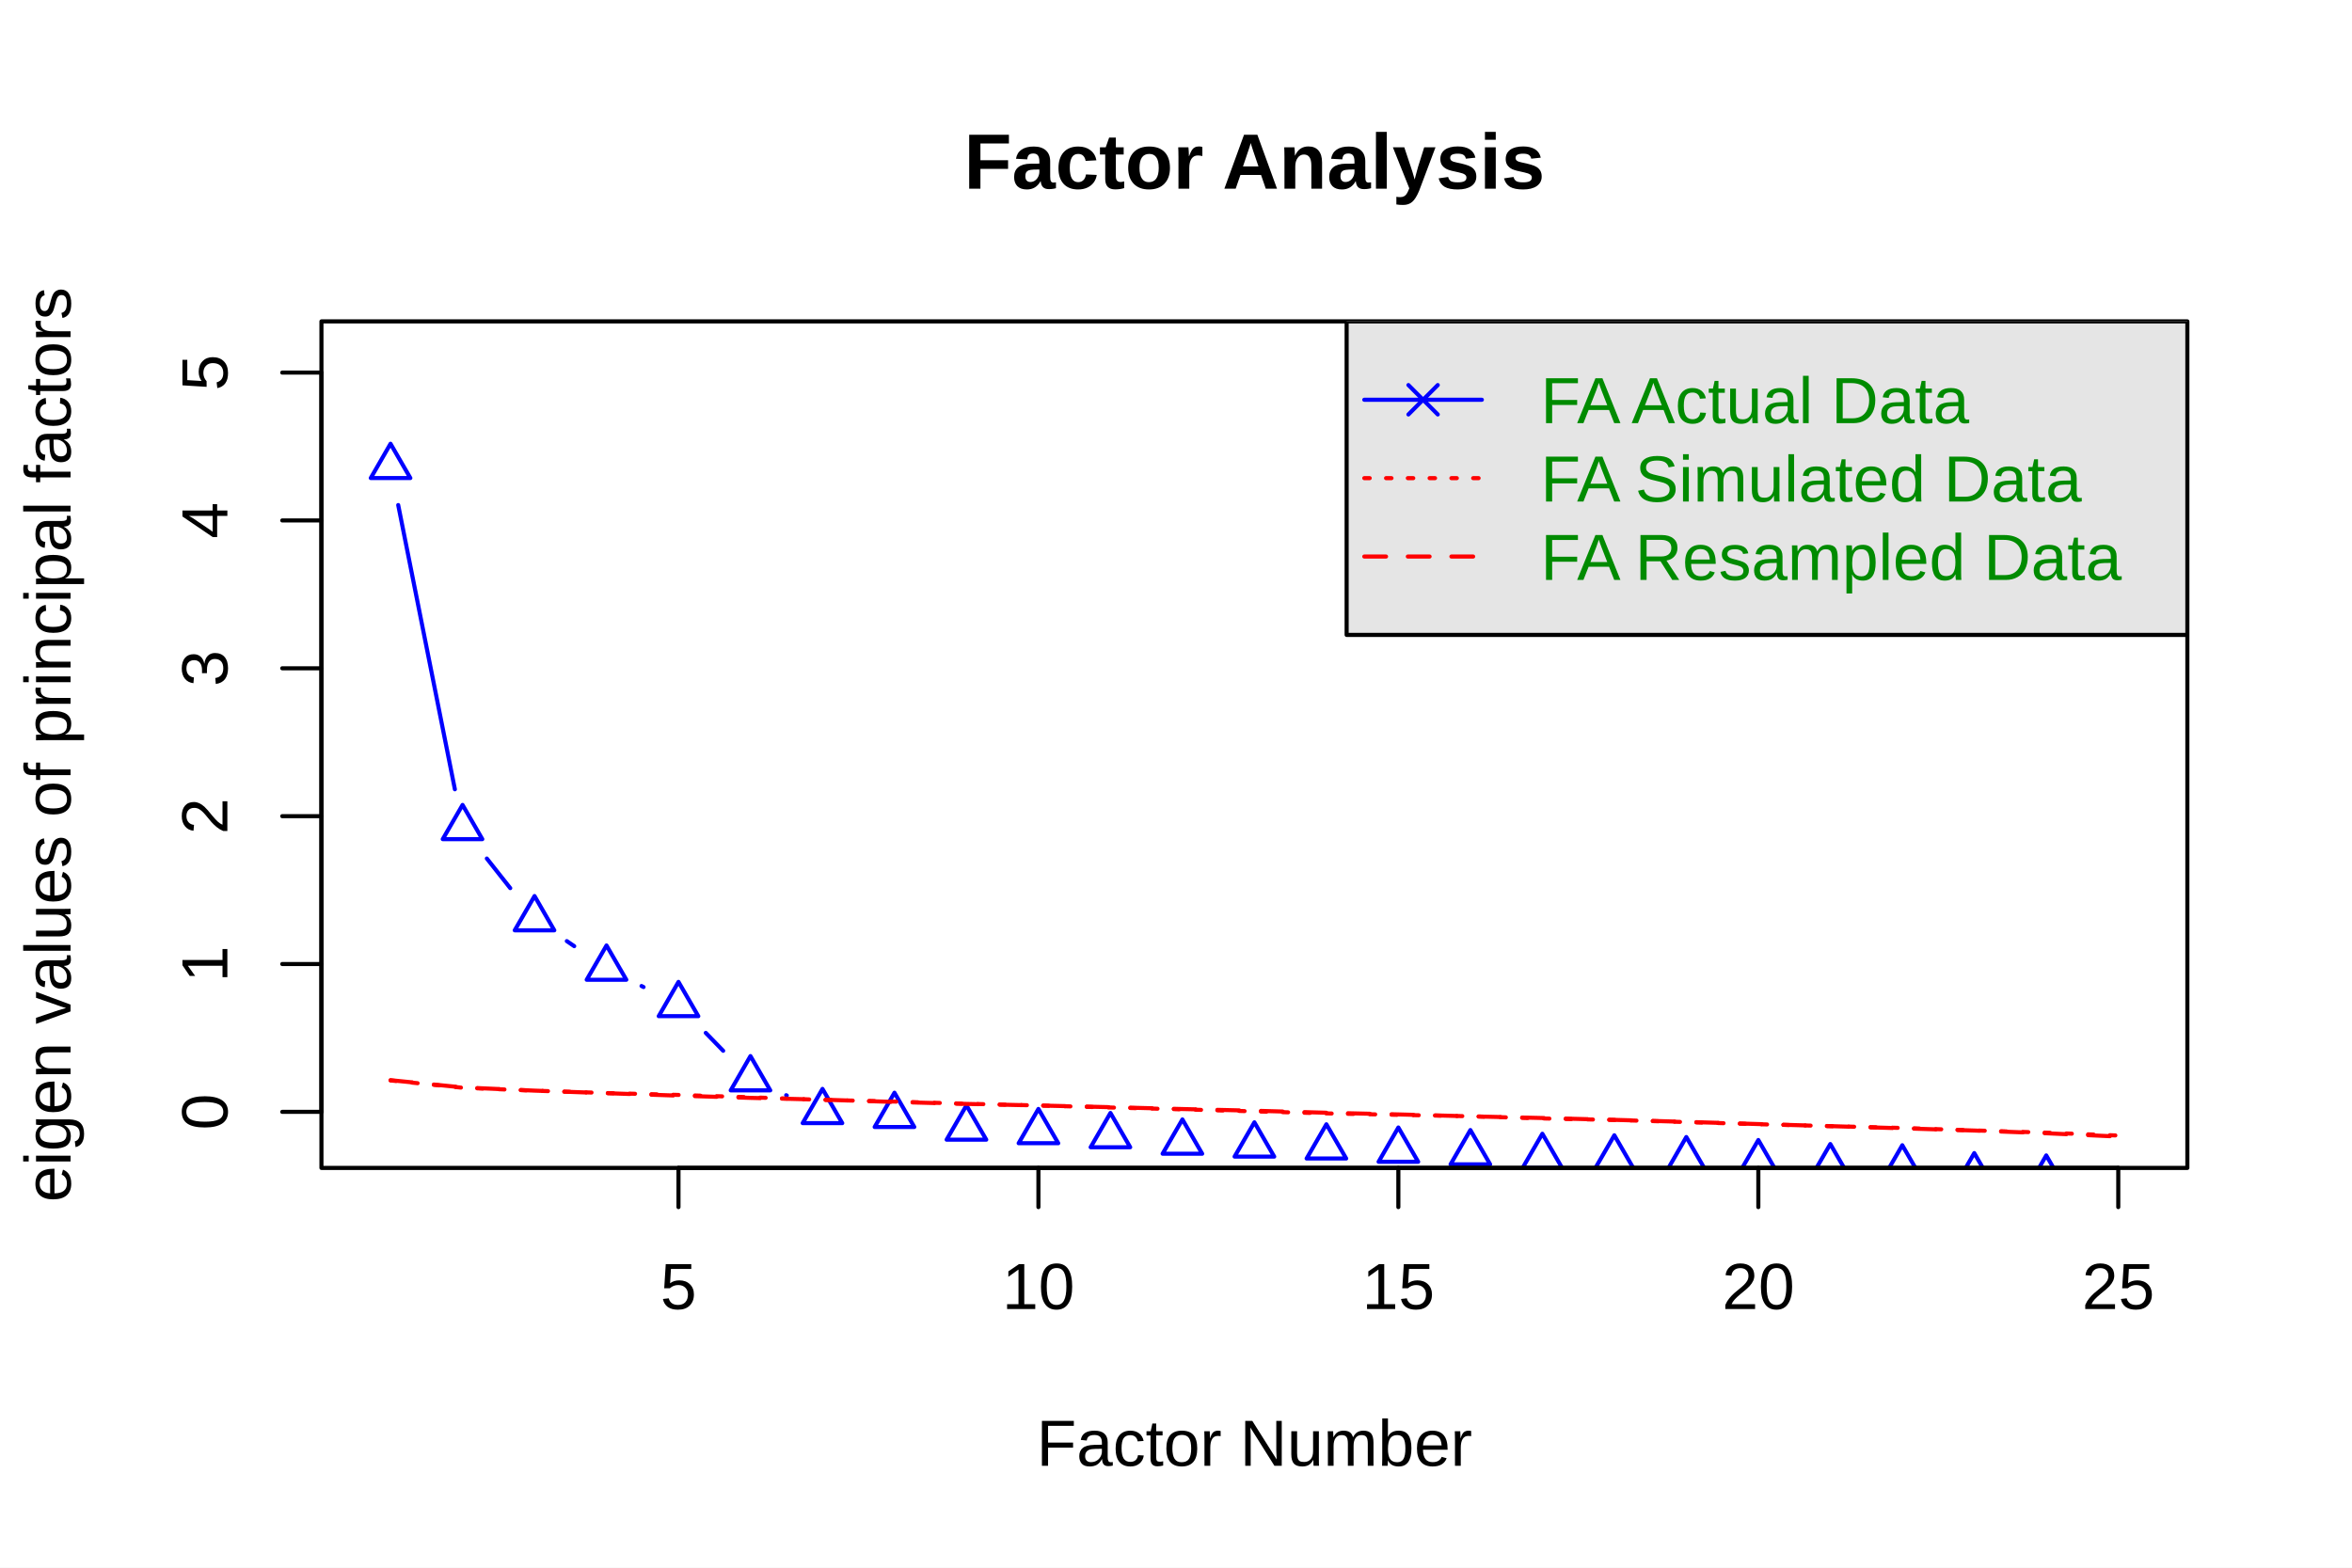
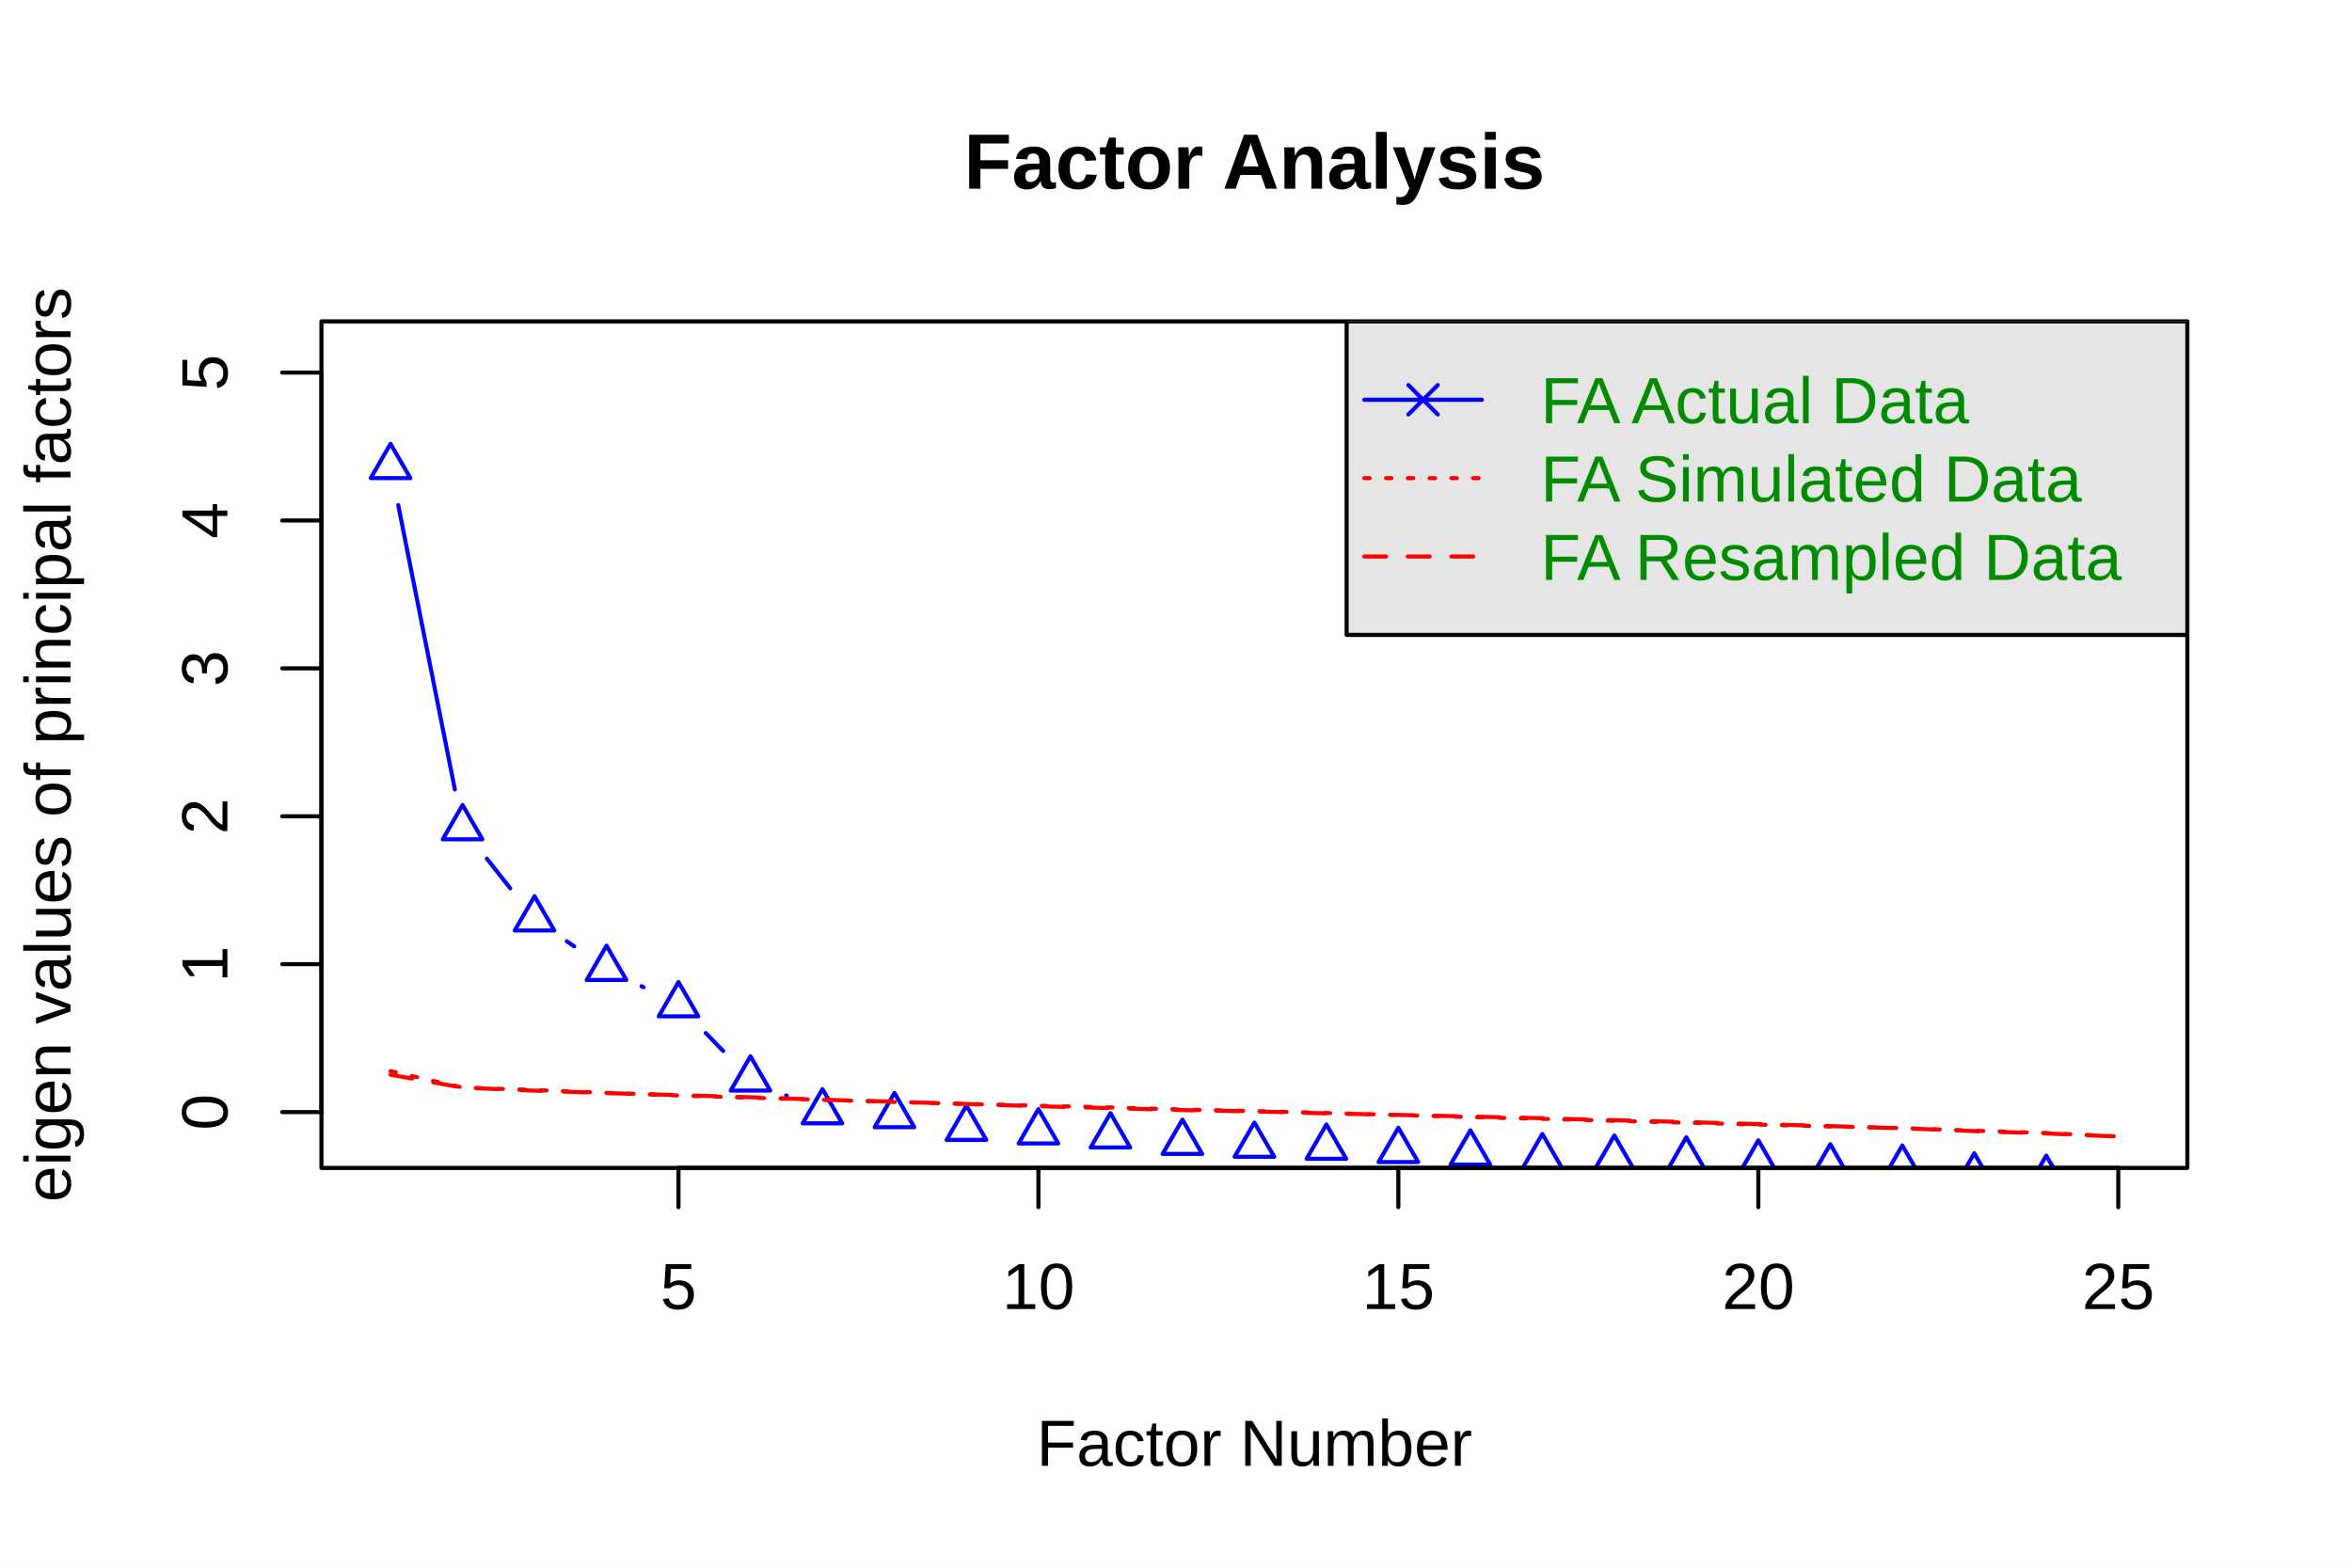
<svg xmlns="http://www.w3.org/2000/svg" width="432.00pt" height="288.00pt" viewBox="0 0 432.00 288.00">
  <g class="svglite">
    <defs>
      <style type="text/css">
    .svglite line, .svglite polyline, .svglite polygon, .svglite path, .svglite rect, .svglite circle {
      fill: none;
      stroke: #000000;
      stroke-linecap: round;
      stroke-linejoin: round;
      stroke-miterlimit: 10.00;
    }
    .svglite text {
      white-space: pre;
    }
    .svglite g.glyphgroup path {
      fill: inherit;
      stroke: none;
    }
  </style>
    </defs>
    <rect width="100%" height="100%" style="stroke: none; fill: #FFFFFF;" />
    <defs>
      <clipPath id="cpMC4wMHw0MzIuMDB8MC4wMHwyODguMDA=">
        <rect x="0.00" y="0.00" width="432.00" height="288.00" />
      </clipPath>
    </defs>
    <g clip-path="url(#cpMC4wMHw0MzIuMDB8MC4wMHwyODguMDA=)">
</g>
    <defs>
      <clipPath id="cpNTkuMDR8NDAxLjc2fDU5LjA0fDIxNC41Ng==">
        <rect x="59.04" y="59.04" width="342.72" height="155.52" />
      </clipPath>
    </defs>
    <g clip-path="url(#cpNTkuMDR8NDAxLjc2fDU5LjA0fDIxNC41Ng==)">
-       <line x1="73.14" y1="92.78" x2="83.55" y2="145.00" style="stroke-width: 0.75; stroke: #0000FF;" />
-       <line x1="89.42" y1="157.72" x2="93.72" y2="163.16" style="stroke-width: 0.75; stroke: #0000FF;" />
-       <line x1="104.11" y1="172.89" x2="105.47" y2="173.82" style="stroke-width: 0.75; stroke: #0000FF;" />
-       <line x1="117.83" y1="181.14" x2="118.20" y2="181.33" style="stroke-width: 0.75; stroke: #0000FF;" />
-       <line x1="129.63" y1="189.75" x2="132.83" y2="193.04" style="stroke-width: 0.75; stroke: #0000FF;" />
-       <line x1="144.40" y1="201.20" x2="144.51" y2="201.25" style="stroke-width: 0.75; stroke: #0000FF;" />
-       <polygon points="71.73,81.52 75.37,87.82 68.10,87.82 " style="stroke-width: 0.75; stroke: #0000FF;" />
-       <polygon points="84.96,147.87 88.59,154.16 81.32,154.16 " style="stroke-width: 0.75; stroke: #0000FF;" />
-       <polygon points="98.18,164.61 101.81,170.91 94.54,170.91 " style="stroke-width: 0.75; stroke: #0000FF;" />
-       <polygon points="111.40,173.69 115.04,179.99 107.76,179.99 " style="stroke-width: 0.75; stroke: #0000FF;" />
-       <polygon points="124.62,180.38 128.26,186.68 120.99,186.68 " style="stroke-width: 0.75; stroke: #0000FF;" />
-       <polygon points="137.84,194.01 141.48,200.31 134.21,200.31 " style="stroke-width: 0.75; stroke: #0000FF;" />
-       <polygon points="151.07,200.04 154.70,206.33 147.43,206.33 " style="stroke-width: 0.75; stroke: #0000FF;" />
-       <polygon points="164.29,200.74 167.93,207.04 160.65,207.04 " style="stroke-width: 0.75; stroke: #0000FF;" />
-       <polygon points="177.51,203.07 181.15,209.37 173.87,209.37 " style="stroke-width: 0.75; stroke: #0000FF;" />
-       <polygon points="190.73,203.72 194.37,210.02 187.10,210.02 " style="stroke-width: 0.75; stroke: #0000FF;" />
-       <polygon points="203.96,204.46 207.59,210.76 200.32,210.76 " style="stroke-width: 0.75; stroke: #0000FF;" />
-       <polygon points="217.18,205.65 220.81,211.95 213.54,211.95 " style="stroke-width: 0.75; stroke: #0000FF;" />
-       <polygon points="230.40,206.18 234.04,212.48 226.76,212.48 " style="stroke-width: 0.75; stroke: #0000FF;" />
-       <polygon points="243.62,206.54 247.26,212.83 239.99,212.83 " style="stroke-width: 0.75; stroke: #0000FF;" />
-       <polygon points="256.84,207.13 260.48,213.43 253.21,213.43 " style="stroke-width: 0.75; stroke: #0000FF;" />
-       <polygon points="270.07,207.60 273.70,213.90 266.43,213.90 " style="stroke-width: 0.75; stroke: #0000FF;" />
-       <polygon points="283.29,208.28 286.93,214.58 279.65,214.58 " style="stroke-width: 0.75; stroke: #0000FF;" />
-       <polygon points="296.51,208.56 300.15,214.85 292.87,214.85 " style="stroke-width: 0.75; stroke: #0000FF;" />
-       <polygon points="309.73,208.88 313.37,215.18 306.10,215.18 " style="stroke-width: 0.75; stroke: #0000FF;" />
-       <polygon points="322.96,209.43 326.59,215.73 319.32,215.73 " style="stroke-width: 0.75; stroke: #0000FF;" />
-       <polygon points="336.18,210.17 339.81,216.46 332.54,216.46 " style="stroke-width: 0.75; stroke: #0000FF;" />
-       <polygon points="349.40,210.39 353.04,216.68 345.76,216.68 " style="stroke-width: 0.75; stroke: #0000FF;" />
-       <polygon points="362.62,211.83 366.26,218.13 358.99,218.13 " style="stroke-width: 0.75; stroke: #0000FF;" />
-       <polygon points="375.84,212.26 379.48,218.56 372.21,218.56 " style="stroke-width: 0.75; stroke: #0000FF;" />
-       <polygon points="389.07,215.99 392.70,222.28 385.43,222.28 " style="stroke-width: 0.75; stroke: #0000FF;" />
+       <line x1="73.14" y1="92.79" x2="83.55" y2="145.03" style="stroke-width: 0.75; stroke: #0000FF;" />
+       <line x1="89.42" y1="157.74" x2="93.72" y2="163.19" style="stroke-width: 0.75; stroke: #0000FF;" />
+       <line x1="104.11" y1="172.92" x2="105.47" y2="173.85" style="stroke-width: 0.75; stroke: #0000FF;" />
+       <line x1="117.83" y1="181.17" x2="118.20" y2="181.36" style="stroke-width: 0.75; stroke: #0000FF;" />
+       <line x1="129.63" y1="189.78" x2="132.83" y2="193.08" style="stroke-width: 0.75; stroke: #0000FF;" />
+       <line x1="144.40" y1="201.24" x2="144.51" y2="201.29" style="stroke-width: 0.75; stroke: #0000FF;" />
+       <polygon points="71.73,81.53 75.37,87.83 68.10,87.83 " style="stroke-width: 0.75; stroke: #0000FF;" />
+       <polygon points="84.96,147.89 88.59,154.19 81.32,154.19 " style="stroke-width: 0.75; stroke: #0000FF;" />
+       <polygon points="98.18,164.64 101.81,170.94 94.54,170.94 " style="stroke-width: 0.75; stroke: #0000FF;" />
+       <polygon points="111.40,173.73 115.04,180.03 107.76,180.03 " style="stroke-width: 0.75; stroke: #0000FF;" />
+       <polygon points="124.62,180.41 128.26,186.71 120.99,186.71 " style="stroke-width: 0.75; stroke: #0000FF;" />
+       <polygon points="137.84,194.05 141.48,200.35 134.21,200.35 " style="stroke-width: 0.75; stroke: #0000FF;" />
+       <polygon points="151.07,200.08 154.70,206.37 147.43,206.37 " style="stroke-width: 0.75; stroke: #0000FF;" />
+       <polygon points="164.29,200.78 167.93,207.08 160.65,207.08 " style="stroke-width: 0.75; stroke: #0000FF;" />
+       <polygon points="177.51,203.11 181.15,209.41 173.87,209.41 " style="stroke-width: 0.75; stroke: #0000FF;" />
+       <polygon points="190.73,203.76 194.37,210.06 187.10,210.06 " style="stroke-width: 0.75; stroke: #0000FF;" />
+       <polygon points="203.96,204.50 207.59,210.80 200.32,210.80 " style="stroke-width: 0.75; stroke: #0000FF;" />
+       <polygon points="217.18,205.69 220.81,211.99 213.54,211.99 " style="stroke-width: 0.75; stroke: #0000FF;" />
+       <polygon points="230.40,206.23 234.04,212.52 226.76,212.52 " style="stroke-width: 0.75; stroke: #0000FF;" />
+       <polygon points="243.62,206.58 247.26,212.88 239.99,212.88 " style="stroke-width: 0.75; stroke: #0000FF;" />
+       <polygon points="256.84,207.18 260.48,213.48 253.21,213.48 " style="stroke-width: 0.75; stroke: #0000FF;" />
+       <polygon points="270.07,207.64 273.70,213.94 266.43,213.94 " style="stroke-width: 0.75; stroke: #0000FF;" />
+       <polygon points="283.29,208.32 286.93,214.62 279.65,214.62 " style="stroke-width: 0.75; stroke: #0000FF;" />
+       <polygon points="296.51,208.60 300.15,214.90 292.87,214.90 " style="stroke-width: 0.75; stroke: #0000FF;" />
+       <polygon points="309.73,208.93 313.37,215.22 306.10,215.22 " style="stroke-width: 0.75; stroke: #0000FF;" />
+       <polygon points="322.96,209.48 326.59,215.78 319.32,215.78 " style="stroke-width: 0.75; stroke: #0000FF;" />
+       <polygon points="336.18,210.21 339.81,216.51 332.54,216.51 " style="stroke-width: 0.75; stroke: #0000FF;" />
+       <polygon points="349.40,210.43 353.04,216.73 345.76,216.73 " style="stroke-width: 0.75; stroke: #0000FF;" />
+       <polygon points="362.62,211.87 366.26,218.17 358.99,218.17 " style="stroke-width: 0.75; stroke: #0000FF;" />
+       <polygon points="375.84,212.30 379.48,218.60 372.21,218.60 " style="stroke-width: 0.75; stroke: #0000FF;" />
+       <polygon points="389.07,216.03 392.70,222.33 385.43,222.33 " style="stroke-width: 0.75; stroke: #0000FF;" />
    </g>
    <g clip-path="url(#cpMC4wMHw0MzIuMDB8MC4wMHwyODguMDA=)">
      <line x1="124.62" y1="214.56" x2="389.07" y2="214.56" style="stroke-width: 0.75;" />
      <line x1="124.62" y1="214.56" x2="124.62" y2="221.76" style="stroke-width: 0.75;" />
      <line x1="190.73" y1="214.56" x2="190.73" y2="221.76" style="stroke-width: 0.75;" />
      <line x1="256.84" y1="214.56" x2="256.84" y2="221.76" style="stroke-width: 0.75;" />
      <line x1="322.96" y1="214.56" x2="322.96" y2="221.76" style="stroke-width: 0.75;" />
      <line x1="389.07" y1="214.56" x2="389.07" y2="221.76" style="stroke-width: 0.75;" />
      <text x="124.62" y="240.48" text-anchor="middle" style="font-size: 12.00px; font-family: &quot;Arial&quot;;" textLength="6.67px" lengthAdjust="spacingAndGlyphs">5</text>
      <text x="190.73" y="240.48" text-anchor="middle" style="font-size: 12.00px; font-family: &quot;Arial&quot;;" textLength="13.34px" lengthAdjust="spacingAndGlyphs">10</text>
      <text x="256.84" y="240.48" text-anchor="middle" style="font-size: 12.00px; font-family: &quot;Arial&quot;;" textLength="13.34px" lengthAdjust="spacingAndGlyphs">15</text>
      <text x="322.96" y="240.48" text-anchor="middle" style="font-size: 12.00px; font-family: &quot;Arial&quot;;" textLength="13.34px" lengthAdjust="spacingAndGlyphs">20</text>
      <text x="389.07" y="240.48" text-anchor="middle" style="font-size: 12.00px; font-family: &quot;Arial&quot;;" textLength="13.34px" lengthAdjust="spacingAndGlyphs">25</text>
-       <line x1="59.04" y1="204.26" x2="59.04" y2="68.45" style="stroke-width: 0.75;" />
-       <line x1="59.04" y1="204.26" x2="51.84" y2="204.26" style="stroke-width: 0.75;" />
-       <line x1="59.04" y1="177.10" x2="51.84" y2="177.10" style="stroke-width: 0.75;" />
-       <line x1="59.04" y1="149.94" x2="51.84" y2="149.94" style="stroke-width: 0.75;" />
-       <line x1="59.04" y1="122.77" x2="51.84" y2="122.77" style="stroke-width: 0.75;" />
-       <line x1="59.04" y1="95.61" x2="51.84" y2="95.61" style="stroke-width: 0.75;" />
+       <line x1="59.04" y1="204.30" x2="59.04" y2="68.45" style="stroke-width: 0.75;" />
+       <line x1="59.04" y1="204.30" x2="51.84" y2="204.30" style="stroke-width: 0.75;" />
+       <line x1="59.04" y1="177.13" x2="51.84" y2="177.13" style="stroke-width: 0.75;" />
+       <line x1="59.04" y1="149.96" x2="51.84" y2="149.96" style="stroke-width: 0.75;" />
+       <line x1="59.04" y1="122.79" x2="51.84" y2="122.79" style="stroke-width: 0.75;" />
+       <line x1="59.04" y1="95.62" x2="51.84" y2="95.62" style="stroke-width: 0.75;" />
      <line x1="59.04" y1="68.45" x2="51.84" y2="68.45" style="stroke-width: 0.75;" />
-       <text transform="translate(41.76,204.26) rotate(-90)" text-anchor="middle" style="font-size: 12.00px; font-family: &quot;Arial&quot;;" textLength="6.67px" lengthAdjust="spacingAndGlyphs">0</text>
-       <text transform="translate(41.76,177.10) rotate(-90)" text-anchor="middle" style="font-size: 12.00px; font-family: &quot;Arial&quot;;" textLength="6.67px" lengthAdjust="spacingAndGlyphs">1</text>
-       <text transform="translate(41.76,149.94) rotate(-90)" text-anchor="middle" style="font-size: 12.00px; font-family: &quot;Arial&quot;;" textLength="6.67px" lengthAdjust="spacingAndGlyphs">2</text>
-       <text transform="translate(41.76,122.77) rotate(-90)" text-anchor="middle" style="font-size: 12.00px; font-family: &quot;Arial&quot;;" textLength="6.67px" lengthAdjust="spacingAndGlyphs">3</text>
-       <text transform="translate(41.76,95.61) rotate(-90)" text-anchor="middle" style="font-size: 12.00px; font-family: &quot;Arial&quot;;" textLength="6.67px" lengthAdjust="spacingAndGlyphs">4</text>
+       <text transform="translate(41.76,204.30) rotate(-90)" text-anchor="middle" style="font-size: 12.00px; font-family: &quot;Arial&quot;;" textLength="6.67px" lengthAdjust="spacingAndGlyphs">0</text>
+       <text transform="translate(41.76,177.13) rotate(-90)" text-anchor="middle" style="font-size: 12.00px; font-family: &quot;Arial&quot;;" textLength="6.67px" lengthAdjust="spacingAndGlyphs">1</text>
+       <text transform="translate(41.76,149.96) rotate(-90)" text-anchor="middle" style="font-size: 12.00px; font-family: &quot;Arial&quot;;" textLength="6.67px" lengthAdjust="spacingAndGlyphs">2</text>
+       <text transform="translate(41.76,122.79) rotate(-90)" text-anchor="middle" style="font-size: 12.00px; font-family: &quot;Arial&quot;;" textLength="6.67px" lengthAdjust="spacingAndGlyphs">3</text>
+       <text transform="translate(41.76,95.62) rotate(-90)" text-anchor="middle" style="font-size: 12.00px; font-family: &quot;Arial&quot;;" textLength="6.67px" lengthAdjust="spacingAndGlyphs">4</text>
      <text transform="translate(41.76,68.45) rotate(-90)" text-anchor="middle" style="font-size: 12.00px; font-family: &quot;Arial&quot;;" textLength="6.67px" lengthAdjust="spacingAndGlyphs">5</text>
      <polygon points="59.04,214.56 401.76,214.56 401.76,59.04 59.04,59.04 " style="stroke-width: 0.75;" />
      <text x="230.40" y="34.67" text-anchor="middle" style="font-size: 14.40px; font-weight: bold; font-family: &quot;Arial&quot;;" textLength="106.64px" lengthAdjust="spacingAndGlyphs">Factor Analysis</text>
      <text x="230.40" y="269.28" text-anchor="middle" style="font-size: 12.00px; font-family: &quot;Arial&quot;;" textLength="80.02px" lengthAdjust="spacingAndGlyphs">Factor Number</text>
      <text transform="translate(12.96,136.80) rotate(-90)" text-anchor="middle" style="font-size: 12.00px; font-family: &quot;Arial&quot;;" textLength="168.06px" lengthAdjust="spacingAndGlyphs">eigen values of principal factors</text>
    </g>
    <g clip-path="url(#cpNTkuMDR8NDAxLjc2fDU5LjA0fDIxNC41Ng==)">
-       <polyline points="71.73,198.44 84.96,199.77 98.18,200.36 111.40,200.83 124.62,201.28 137.84,201.69 151.07,202.02 164.29,202.44 177.51,202.80 190.73,203.09 203.96,203.40 217.18,203.74 230.40,204.05 243.62,204.42 256.84,204.73 270.07,205.08 283.29,205.39 296.51,205.73 309.73,206.10 322.96,206.50 336.18,206.88 349.40,207.28 362.62,207.69 375.84,208.19 389.07,208.80 " style="stroke-width: 0.75; stroke: #FF0000; stroke-dasharray: 4.00,4.00;" />
-       <polyline points="71.73,198.49 84.96,199.83 98.18,200.37 111.40,200.80 124.62,201.15 137.84,201.58 151.07,202.06 164.29,202.37 177.51,202.77 190.73,203.09 203.96,203.46 217.18,203.80 230.40,204.17 243.62,204.54 256.84,204.81 270.07,205.07 283.29,205.47 296.51,205.75 309.73,206.14 322.96,206.53 336.18,206.88 349.40,207.22 362.62,207.67 375.84,208.08 389.07,208.61 " style="stroke-width: 0.75; stroke: #FF0000; stroke-dasharray: 1.00,3.00;" />
+       <polyline points="71.73,197.44 84.96,199.81 98.18,200.36 111.40,200.81 124.62,201.19 137.84,201.58 151.07,202.03 164.29,202.40 177.51,202.81 190.73,203.23 203.96,203.57 217.18,203.94 230.40,204.17 243.62,204.54 256.84,204.82 270.07,205.12 283.29,205.43 296.51,205.80 309.73,206.13 322.96,206.51 336.18,206.88 349.40,207.28 362.62,207.79 375.84,208.22 389.07,208.80 " style="stroke-width: 0.75; stroke: #FF0000; stroke-dasharray: 4.00,4.00;" />
+       <polyline points="71.73,196.78 84.96,199.80 98.18,200.24 111.40,200.77 124.62,201.25 137.84,201.66 151.07,202.04 164.29,202.44 177.51,202.81 190.73,203.13 203.96,203.44 217.18,203.84 230.40,204.13 243.62,204.47 256.84,204.83 270.07,205.22 283.29,205.54 296.51,205.91 309.73,206.24 322.96,206.60 336.18,206.94 349.40,207.25 362.62,207.72 375.84,208.15 389.07,208.79 " style="stroke-width: 0.75; stroke: #FF0000; stroke-dasharray: 1.00,3.00;" />
      <rect x="247.34" y="59.04" width="154.42" height="57.60" style="stroke-width: 0.75; fill: #E5E5E5;" />
      <line x1="250.58" y1="73.44" x2="272.18" y2="73.44" style="stroke-width: 0.75; stroke: #0000FF;" />
      <line x1="250.58" y1="87.84" x2="272.18" y2="87.84" style="stroke-width: 0.75; stroke: #FF0000; stroke-dasharray: 1.00,3.00;" />
      <line x1="250.58" y1="102.24" x2="272.18" y2="102.24" style="stroke-width: 0.75; stroke: #FF0000; stroke-dasharray: 4.00,4.00;" />
      <line x1="258.69" y1="76.14" x2="264.08" y2="70.74" style="stroke-width: 0.75; stroke: #0000FF;" />
      <line x1="258.69" y1="70.74" x2="264.08" y2="76.14" style="stroke-width: 0.75; stroke: #0000FF;" />
      <text x="282.98" y="77.74" style="font-size: 12.00px;fill: #008B00; font-family: &quot;Arial&quot;;" textLength="88.69px" lengthAdjust="spacingAndGlyphs">  FA  Actual Data</text>
      <text x="282.98" y="92.14" style="font-size: 12.00px;fill: #008B00; font-family: &quot;Arial&quot;;" textLength="109.36px" lengthAdjust="spacingAndGlyphs">  FA  Simulated Data</text>
      <text x="282.98" y="106.54" style="font-size: 12.00px;fill: #008B00; font-family: &quot;Arial&quot;;" textLength="113.38px" lengthAdjust="spacingAndGlyphs"> FA  Resampled Data</text>
    </g>
  </g>
</svg>
